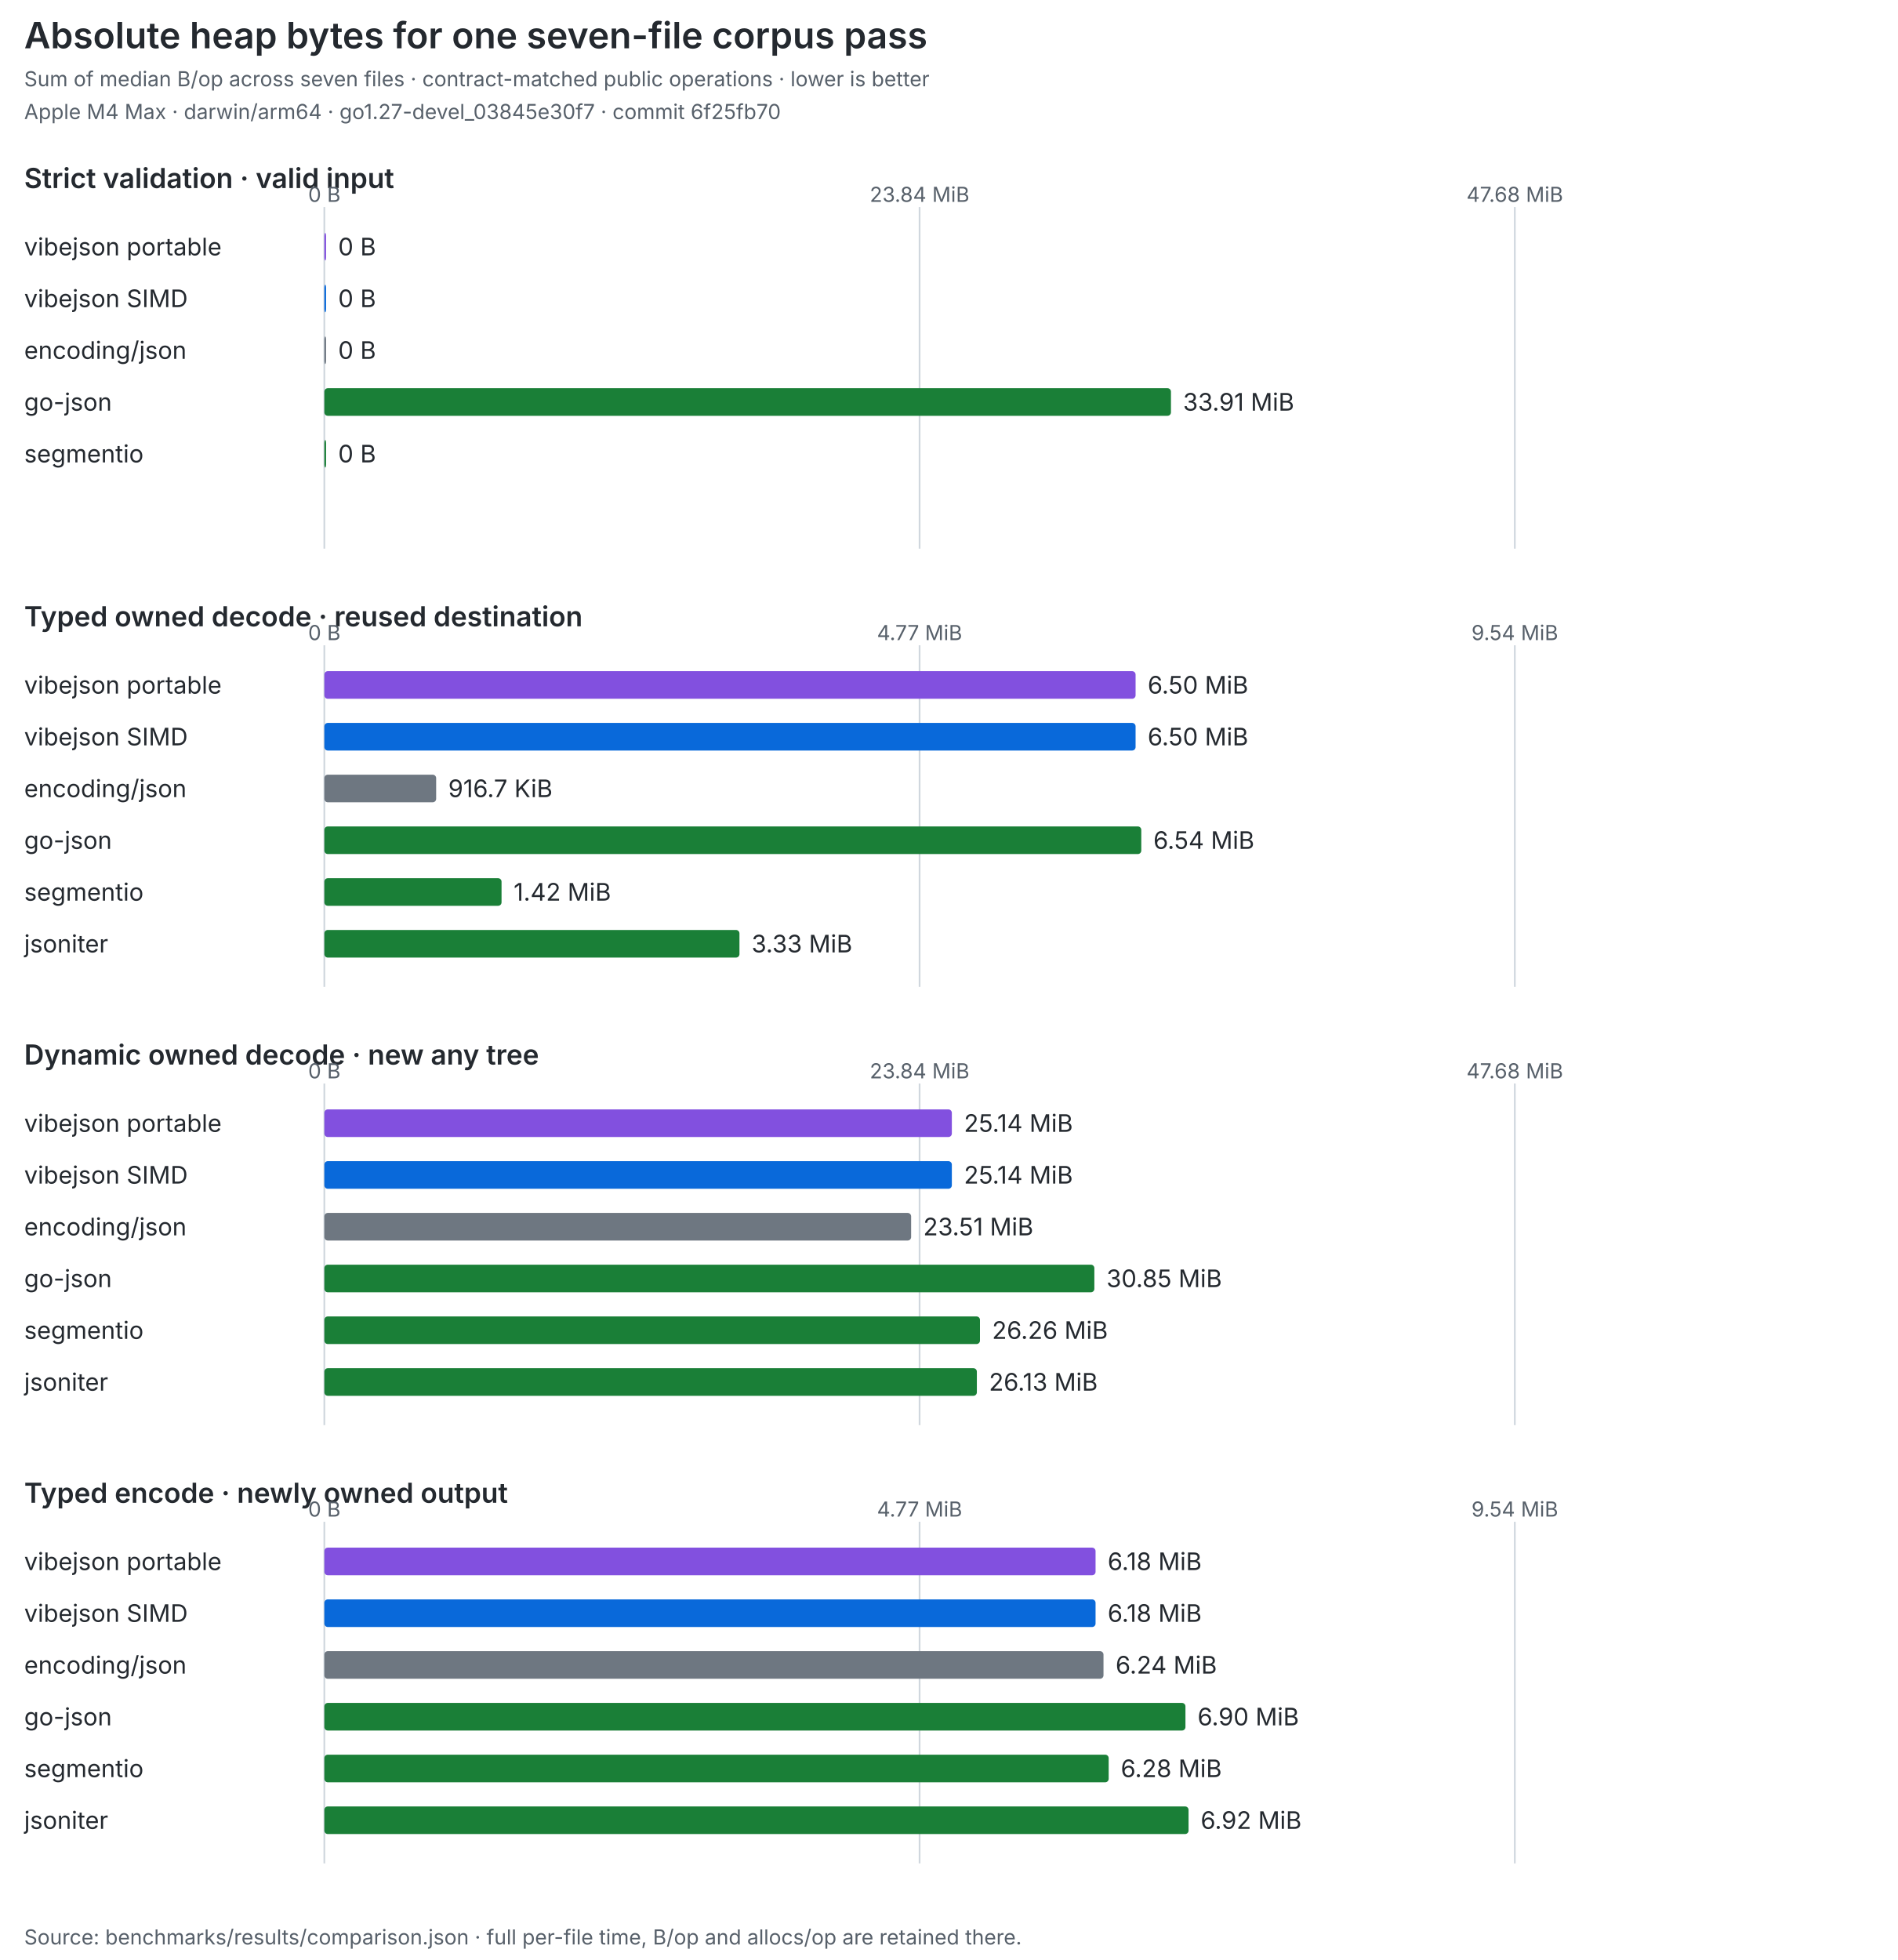
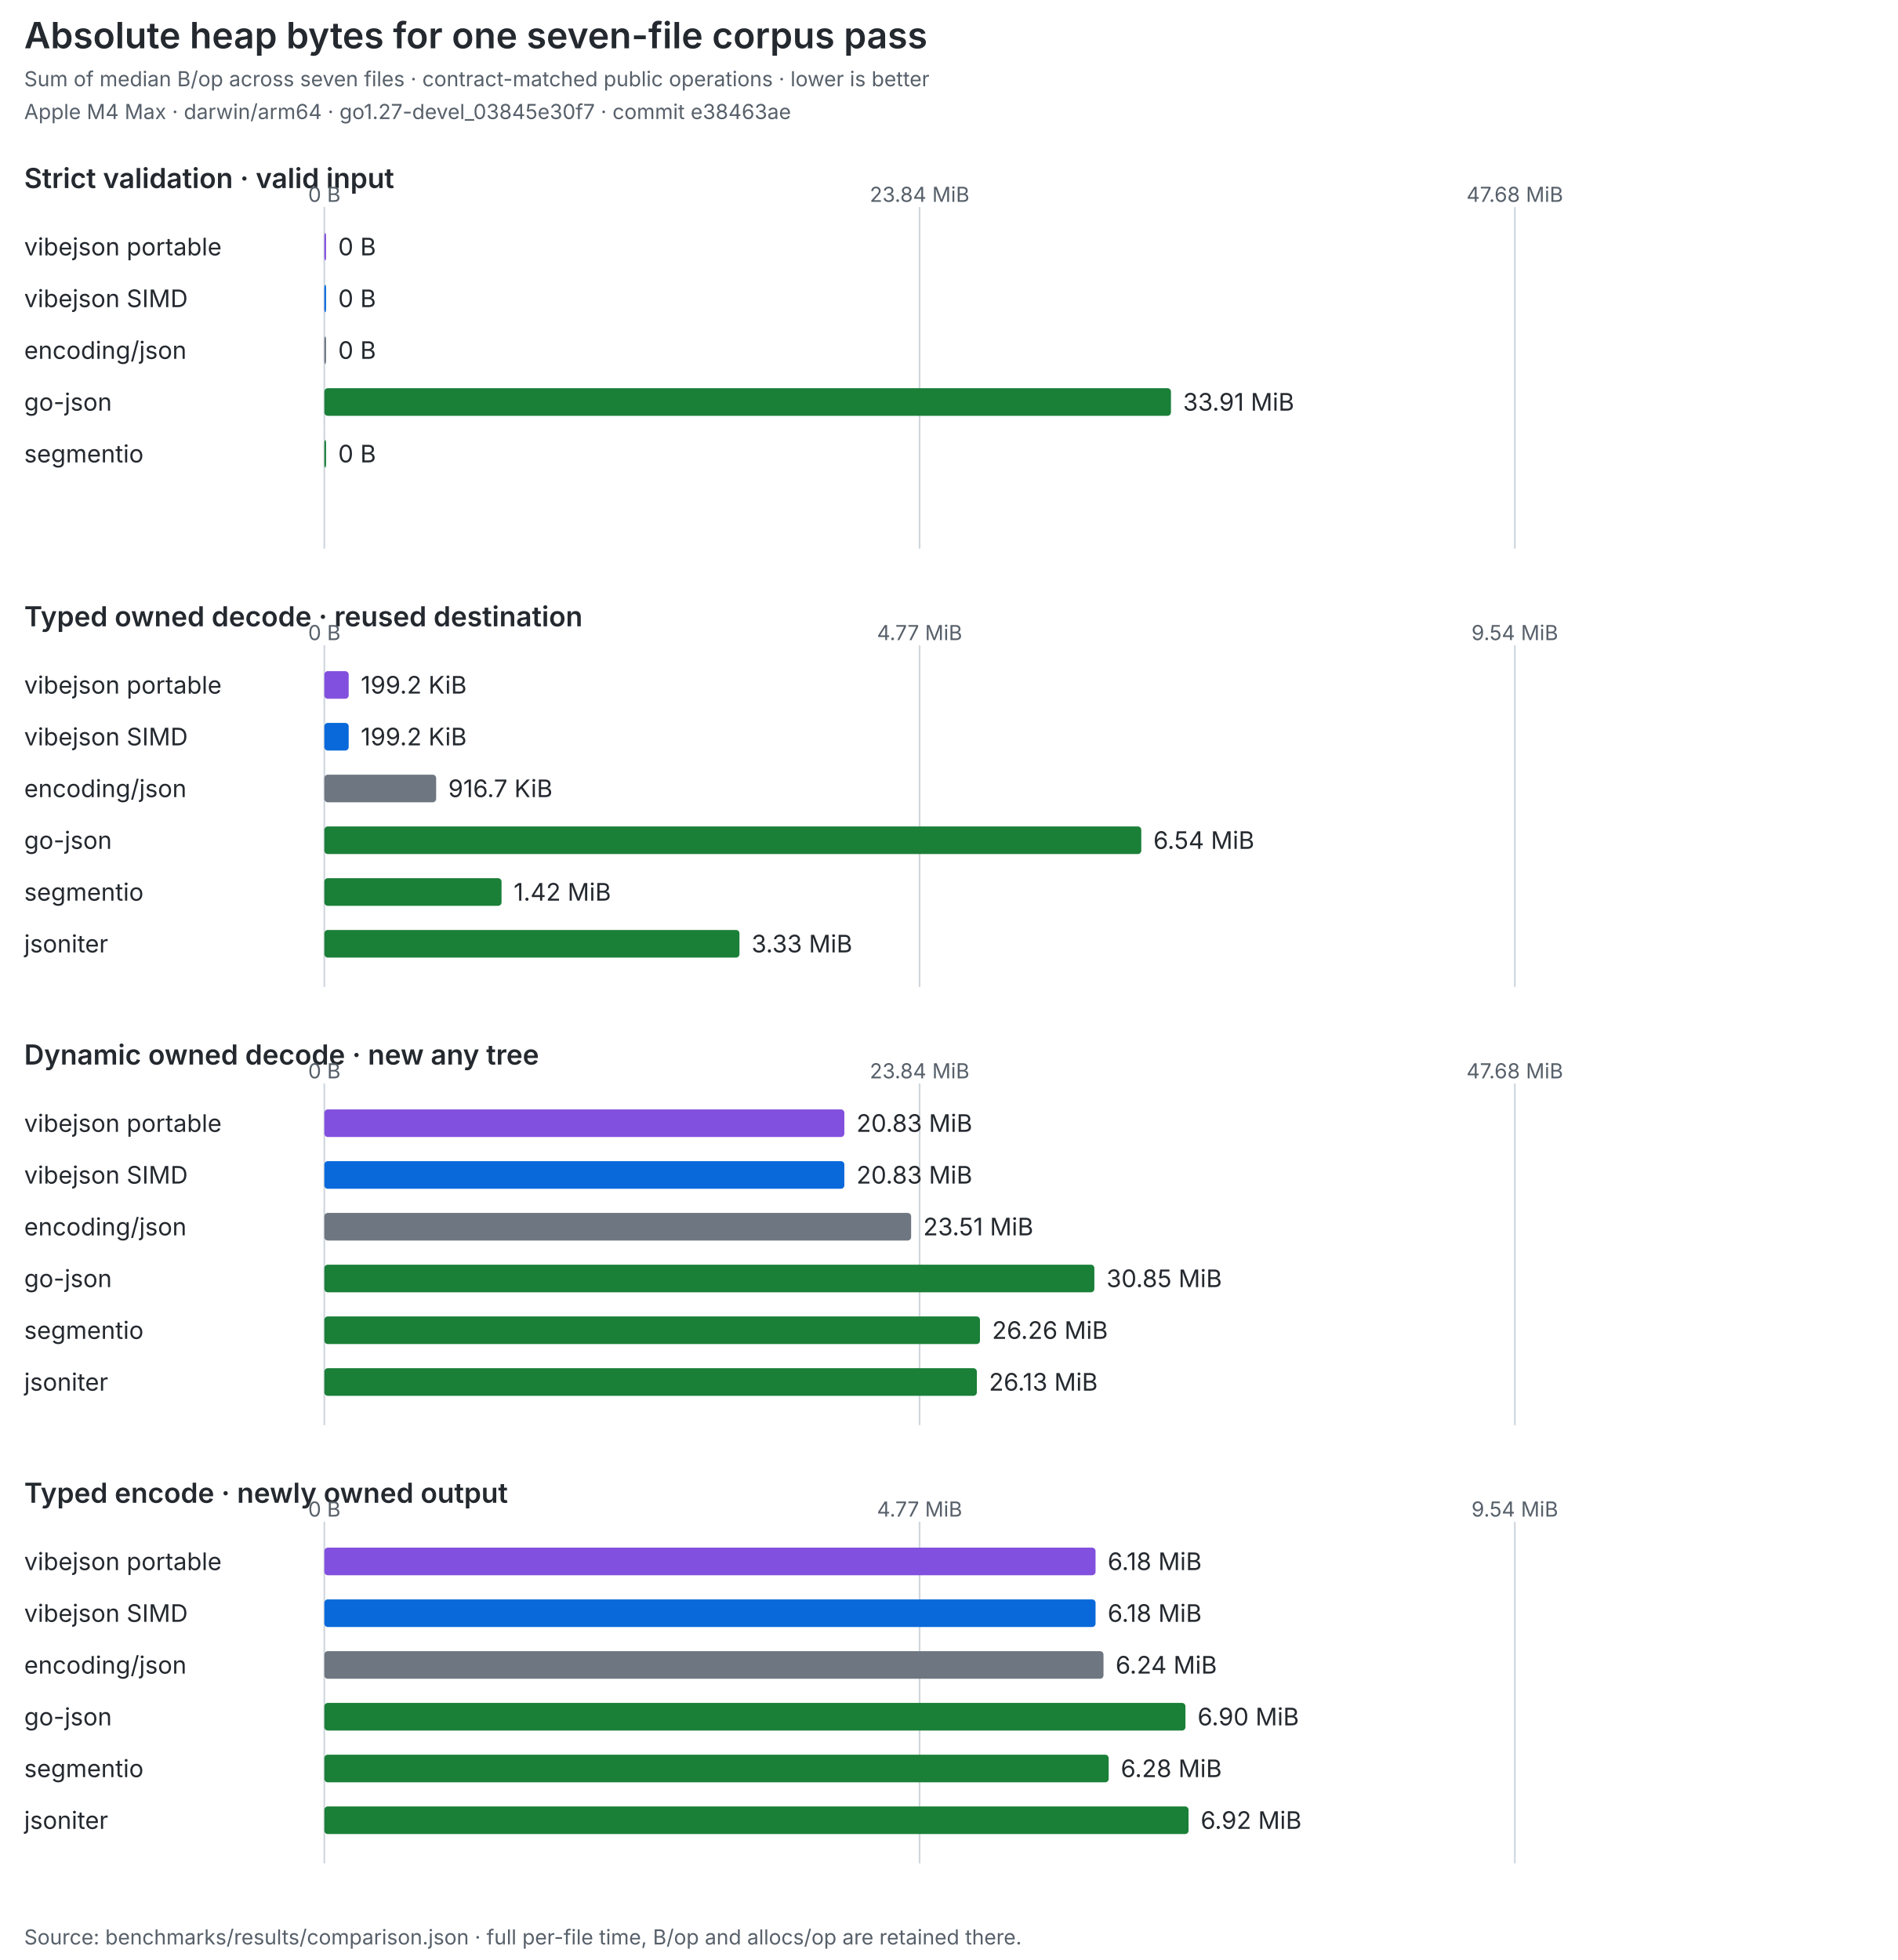
<svg xmlns="http://www.w3.org/2000/svg" width="1100" height="1136" viewBox="0 0 1100 1136" role="img" aria-labelledby="title desc">
  <style>
text{fill:#24292f;font:14px -apple-system,BlinkMacSystemFont,"Segoe UI",sans-serif}.heading{font-size:21px;font-weight:600}.panel{font-size:16px;font-weight:600}.note{font-size:12px;fill:#57606a}.grid{stroke:#d0d7de;stroke-width:1}.portable{fill:#8250df}.simd{fill:#0969da}.reference{fill:#6e7781}.peer{fill:#1a7f37}@media(prefers-color-scheme:dark){text{fill:#f0f6fc}.note{fill:#8c959f}.grid{stroke:#30363d}.portable{fill:#bc8cff}.simd{fill:#58a6ff}.reference{fill:#8c959f}.peer{fill:#3fb950}}</style>
  <text class="heading" x="14" y="28">Absolute heap bytes for one seven-file corpus pass</text>
  <text class="note" x="14" y="50">Sum of median B/op across seven files · contract-matched public operations · lower is better</text>
-   <text class="note" x="14" y="69">Apple M4 Max · darwin/arm64 · go1.27-devel_03845e30f7 · commit 6f25fb70</text>
+   <text class="note" x="14" y="69">Apple M4 Max · darwin/arm64 · go1.27-devel_03845e30f7 · commit e38463ae</text>
  <text class="panel" x="14" y="109.0">Strict validation · valid input</text>
  <line class="grid" x1="188.0" y1="120.0" x2="188.0" y2="318.0" />
  <text class="note" x="188.0" y="117.0" text-anchor="middle">0 B</text>
  <line class="grid" x1="533.0" y1="120.0" x2="533.0" y2="318.0" />
  <text class="note" x="533.0" y="117.0" text-anchor="middle">23.84 MiB</text>
  <line class="grid" x1="878.0" y1="120.0" x2="878.0" y2="318.0" />
  <text class="note" x="878.0" y="117.0" text-anchor="middle">47.68 MiB</text>
  <text x="14" y="148.0">vibejson portable</text>
  <rect class="portable" x="188.0" y="135.0" width="1.0" height="16" rx="2" />
  <text x="196.0" y="148.0">0 B</text>
  <text x="14" y="178.0">vibejson SIMD</text>
  <rect class="simd" x="188.0" y="165.0" width="1.0" height="16" rx="2" />
  <text x="196.0" y="178.0">0 B</text>
  <text x="14" y="208.0">encoding/json</text>
  <rect class="reference" x="188.0" y="195.0" width="1.0" height="16" rx="2" />
  <text x="196.0" y="208.0">0 B</text>
  <text x="14" y="238.0">go-json</text>
  <rect class="peer" x="188.0" y="225.0" width="490.7" height="16" rx="2" />
  <text x="685.7" y="238.0">33.91 MiB</text>
  <text x="14" y="268.0">segmentio</text>
  <rect class="peer" x="188.0" y="255.0" width="1.0" height="16" rx="2" />
  <text x="196.0" y="268.0">0 B</text>
  <text class="panel" x="14" y="363.0">Typed owned decode · reused destination</text>
  <line class="grid" x1="188.0" y1="374.0" x2="188.0" y2="572.0" />
  <text class="note" x="188.0" y="371.0" text-anchor="middle">0 B</text>
  <line class="grid" x1="533.0" y1="374.0" x2="533.0" y2="572.0" />
  <text class="note" x="533.0" y="371.0" text-anchor="middle">4.77 MiB</text>
  <line class="grid" x1="878.0" y1="374.0" x2="878.0" y2="572.0" />
  <text class="note" x="878.0" y="371.0" text-anchor="middle">9.54 MiB</text>
  <text x="14" y="402.0">vibejson portable</text>
-   <rect class="portable" x="188.0" y="389.0" width="470.2" height="16" rx="2" />
-   <text x="665.2" y="402.0">6.50 MiB</text>
+   <rect class="portable" x="188.0" y="389.0" width="14.1" height="16" rx="2" />
+   <text x="209.1" y="402.0">199.2 KiB</text>
  <text x="14" y="432.0">vibejson SIMD</text>
-   <rect class="simd" x="188.0" y="419.0" width="470.2" height="16" rx="2" />
-   <text x="665.2" y="432.0">6.50 MiB</text>
+   <rect class="simd" x="188.0" y="419.0" width="14.1" height="16" rx="2" />
+   <text x="209.1" y="432.0">199.2 KiB</text>
  <text x="14" y="462.0">encoding/json</text>
  <rect class="reference" x="188.0" y="449.0" width="64.8" height="16" rx="2" />
  <text x="259.8" y="462.0">916.7 KiB</text>
  <text x="14" y="492.0">go-json</text>
  <rect class="peer" x="188.0" y="479.0" width="473.5" height="16" rx="2" />
  <text x="668.5" y="492.0">6.54 MiB</text>
  <text x="14" y="522.0">segmentio</text>
  <rect class="peer" x="188.0" y="509.0" width="102.7" height="16" rx="2" />
  <text x="297.7" y="522.0">1.42 MiB</text>
  <text x="14" y="552.0">jsoniter</text>
  <rect class="peer" x="188.0" y="539.0" width="240.6" height="16" rx="2" />
  <text x="435.6" y="552.0">3.33 MiB</text>
  <text class="panel" x="14" y="617.0">Dynamic owned decode · new any tree</text>
  <line class="grid" x1="188.0" y1="628.0" x2="188.0" y2="826.0" />
  <text class="note" x="188.0" y="625.0" text-anchor="middle">0 B</text>
  <line class="grid" x1="533.0" y1="628.0" x2="533.0" y2="826.0" />
  <text class="note" x="533.0" y="625.0" text-anchor="middle">23.84 MiB</text>
  <line class="grid" x1="878.0" y1="628.0" x2="878.0" y2="826.0" />
  <text class="note" x="878.0" y="625.0" text-anchor="middle">47.68 MiB</text>
  <text x="14" y="656.0">vibejson portable</text>
-   <rect class="portable" x="188.0" y="643.0" width="363.7" height="16" rx="2" />
-   <text x="558.7" y="656.0">25.14 MiB</text>
+   <rect class="portable" x="188.0" y="643.0" width="301.4" height="16" rx="2" />
+   <text x="496.4" y="656.0">20.83 MiB</text>
  <text x="14" y="686.0">vibejson SIMD</text>
-   <rect class="simd" x="188.0" y="673.0" width="363.7" height="16" rx="2" />
-   <text x="558.7" y="686.0">25.14 MiB</text>
+   <rect class="simd" x="188.0" y="673.0" width="301.4" height="16" rx="2" />
+   <text x="496.4" y="686.0">20.83 MiB</text>
  <text x="14" y="716.0">encoding/json</text>
  <rect class="reference" x="188.0" y="703.0" width="340.1" height="16" rx="2" />
  <text x="535.1" y="716.0">23.51 MiB</text>
  <text x="14" y="746.0">go-json</text>
  <rect class="peer" x="188.0" y="733.0" width="446.3" height="16" rx="2" />
  <text x="641.3" y="746.0">30.85 MiB</text>
  <text x="14" y="776.0">segmentio</text>
  <rect class="peer" x="188.0" y="763.0" width="380.0" height="16" rx="2" />
  <text x="575.0" y="776.0">26.26 MiB</text>
  <text x="14" y="806.0">jsoniter</text>
  <rect class="peer" x="188.0" y="793.0" width="378.2" height="16" rx="2" />
  <text x="573.2" y="806.0">26.13 MiB</text>
  <text class="panel" x="14" y="871.0">Typed encode · newly owned output</text>
  <line class="grid" x1="188.0" y1="882.0" x2="188.0" y2="1080.0" />
  <text class="note" x="188.0" y="879.0" text-anchor="middle">0 B</text>
  <line class="grid" x1="533.0" y1="882.0" x2="533.0" y2="1080.0" />
  <text class="note" x="533.0" y="879.0" text-anchor="middle">4.77 MiB</text>
  <line class="grid" x1="878.0" y1="882.0" x2="878.0" y2="1080.0" />
  <text class="note" x="878.0" y="879.0" text-anchor="middle">9.54 MiB</text>
  <text x="14" y="910.0">vibejson portable</text>
  <rect class="portable" x="188.0" y="897.0" width="447.0" height="16" rx="2" />
  <text x="642.0" y="910.0">6.18 MiB</text>
  <text x="14" y="940.0">vibejson SIMD</text>
  <rect class="simd" x="188.0" y="927.0" width="447.0" height="16" rx="2" />
  <text x="642.0" y="940.0">6.18 MiB</text>
  <text x="14" y="970.0">encoding/json</text>
  <rect class="reference" x="188.0" y="957.0" width="451.6" height="16" rx="2" />
  <text x="646.6" y="970.0">6.24 MiB</text>
  <text x="14" y="1000.0">go-json</text>
  <rect class="peer" x="188.0" y="987.0" width="499.1" height="16" rx="2" />
  <text x="694.1" y="1000.0">6.90 MiB</text>
  <text x="14" y="1030.0">segmentio</text>
  <rect class="peer" x="188.0" y="1017.0" width="454.6" height="16" rx="2" />
  <text x="649.6" y="1030.0">6.28 MiB</text>
  <text x="14" y="1060.0">jsoniter</text>
  <rect class="peer" x="188.0" y="1047.0" width="500.9" height="16" rx="2" />
  <text x="695.9" y="1060.0">6.92 MiB</text>
  <text class="note" x="14" y="1127">Source: benchmarks/results/comparison.json · full per-file time, B/op and allocs/op are retained there.</text>
</svg>
